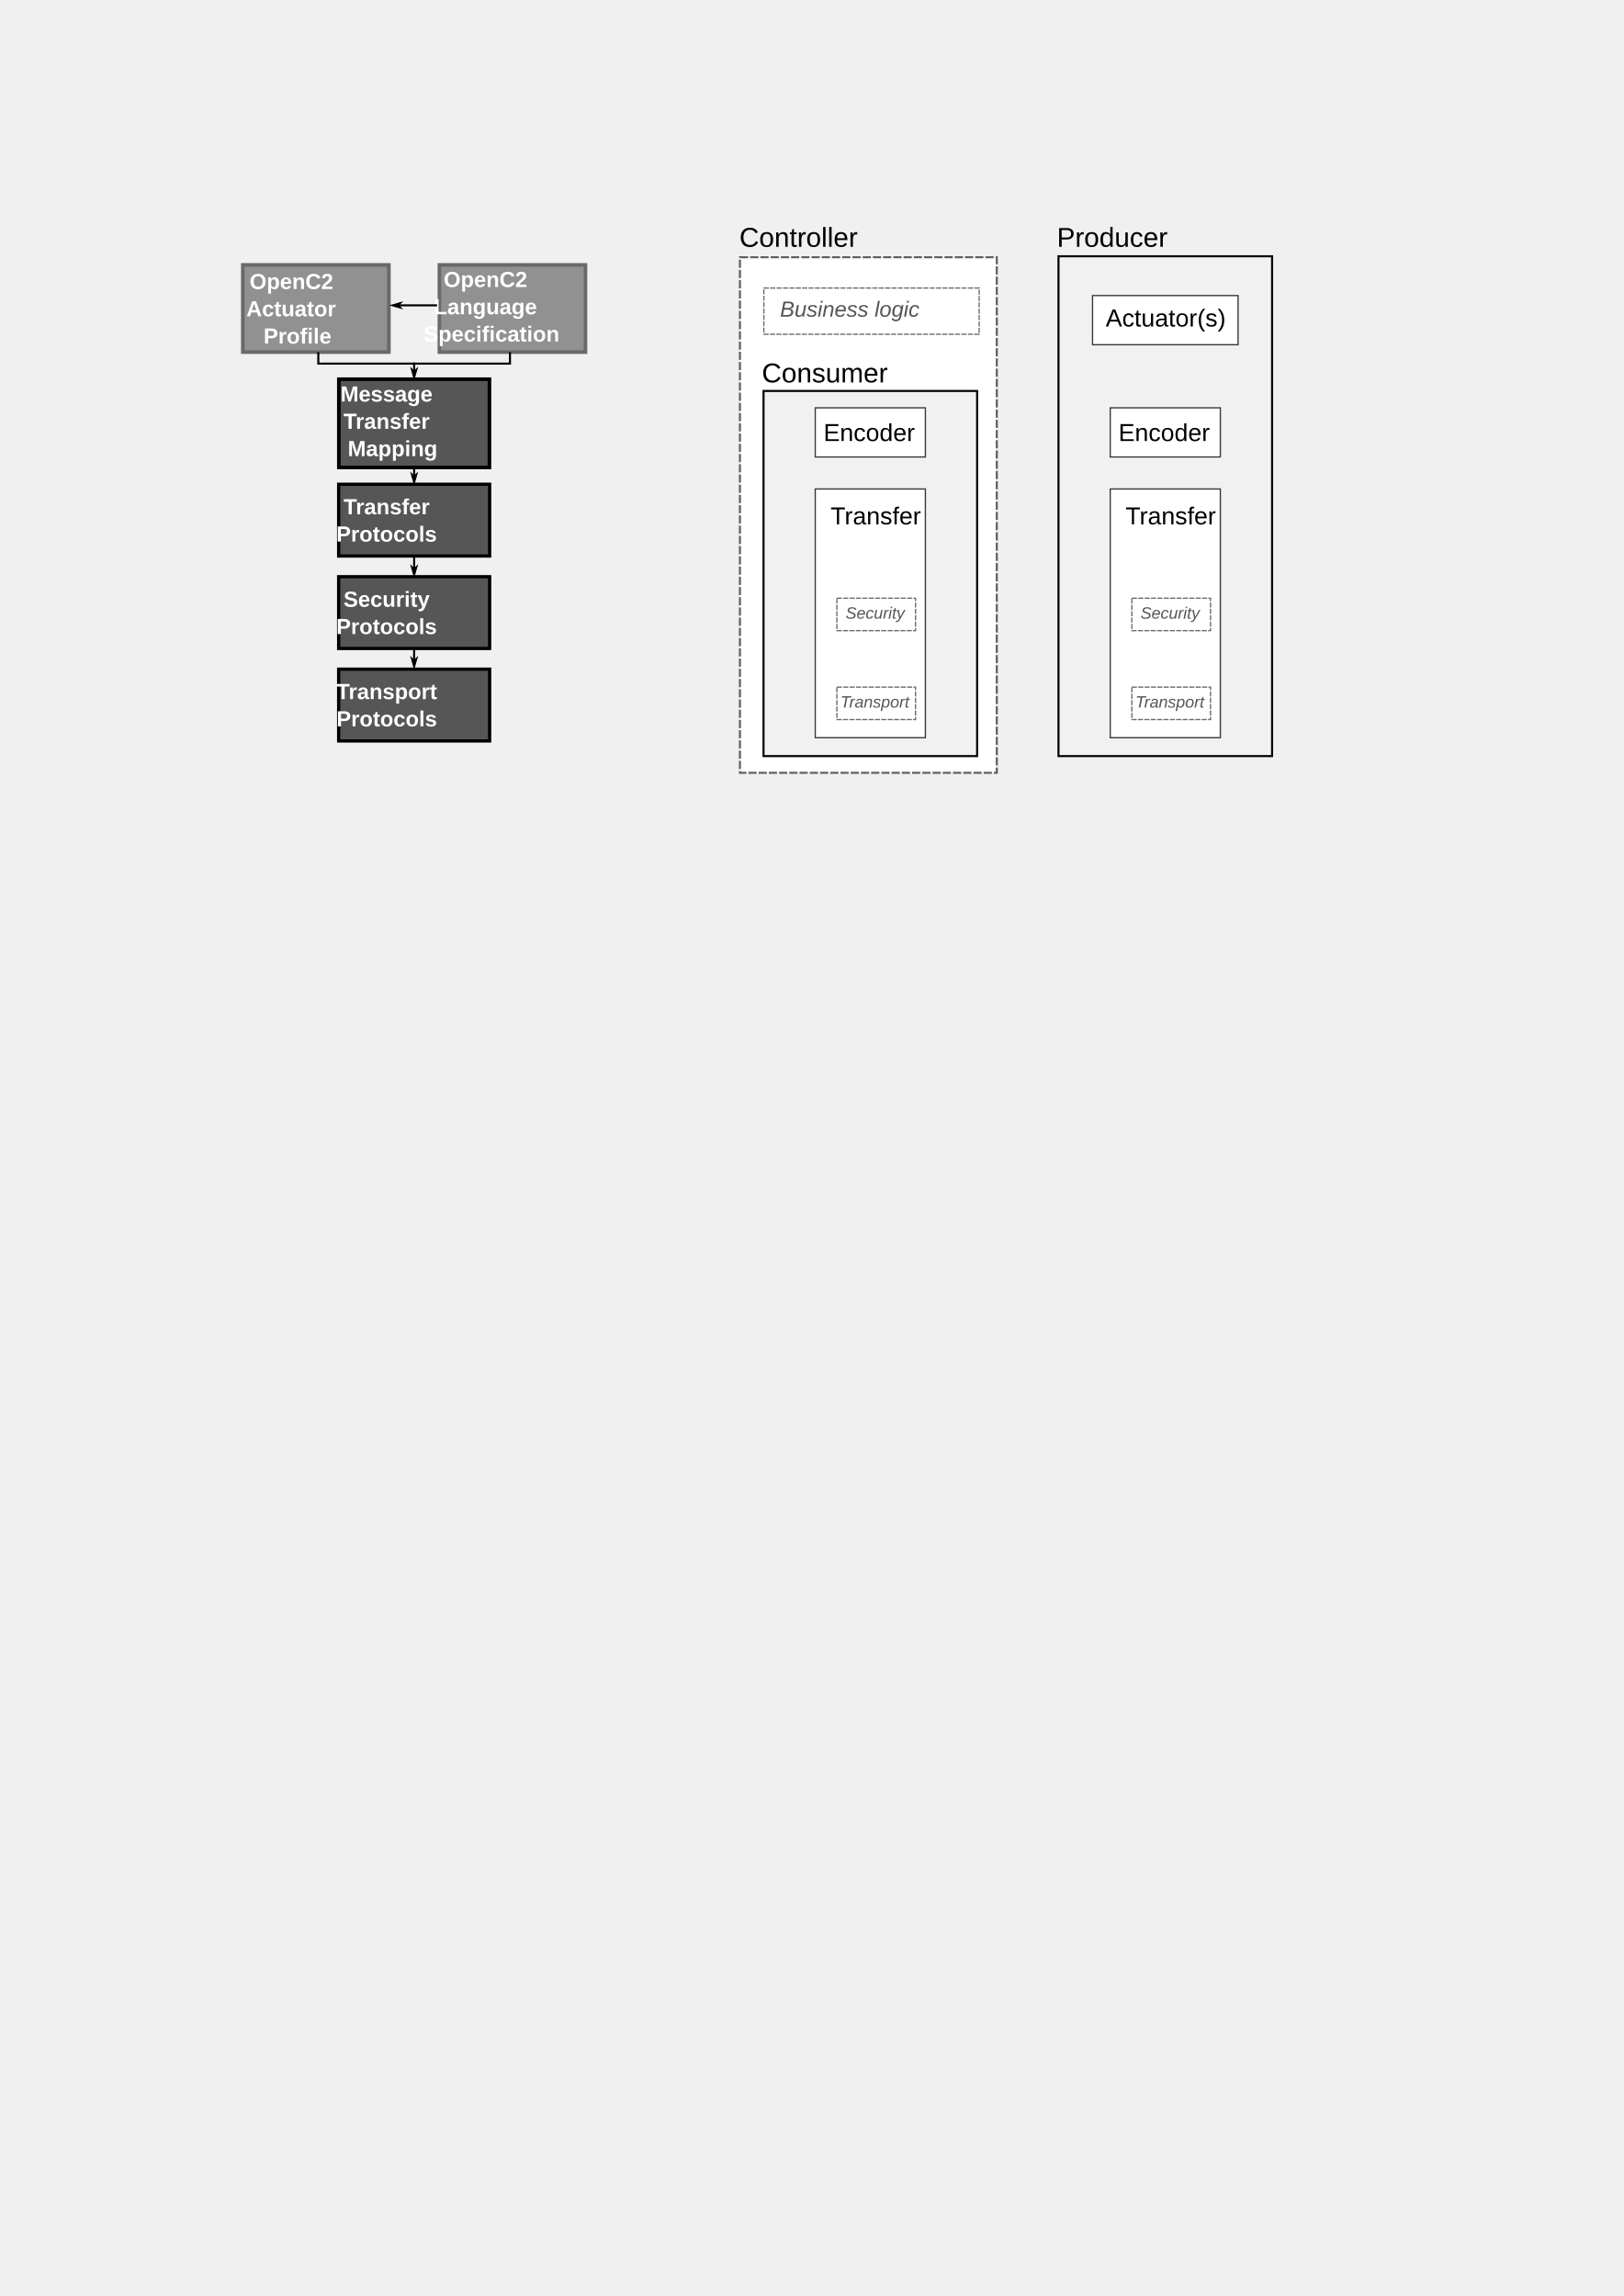
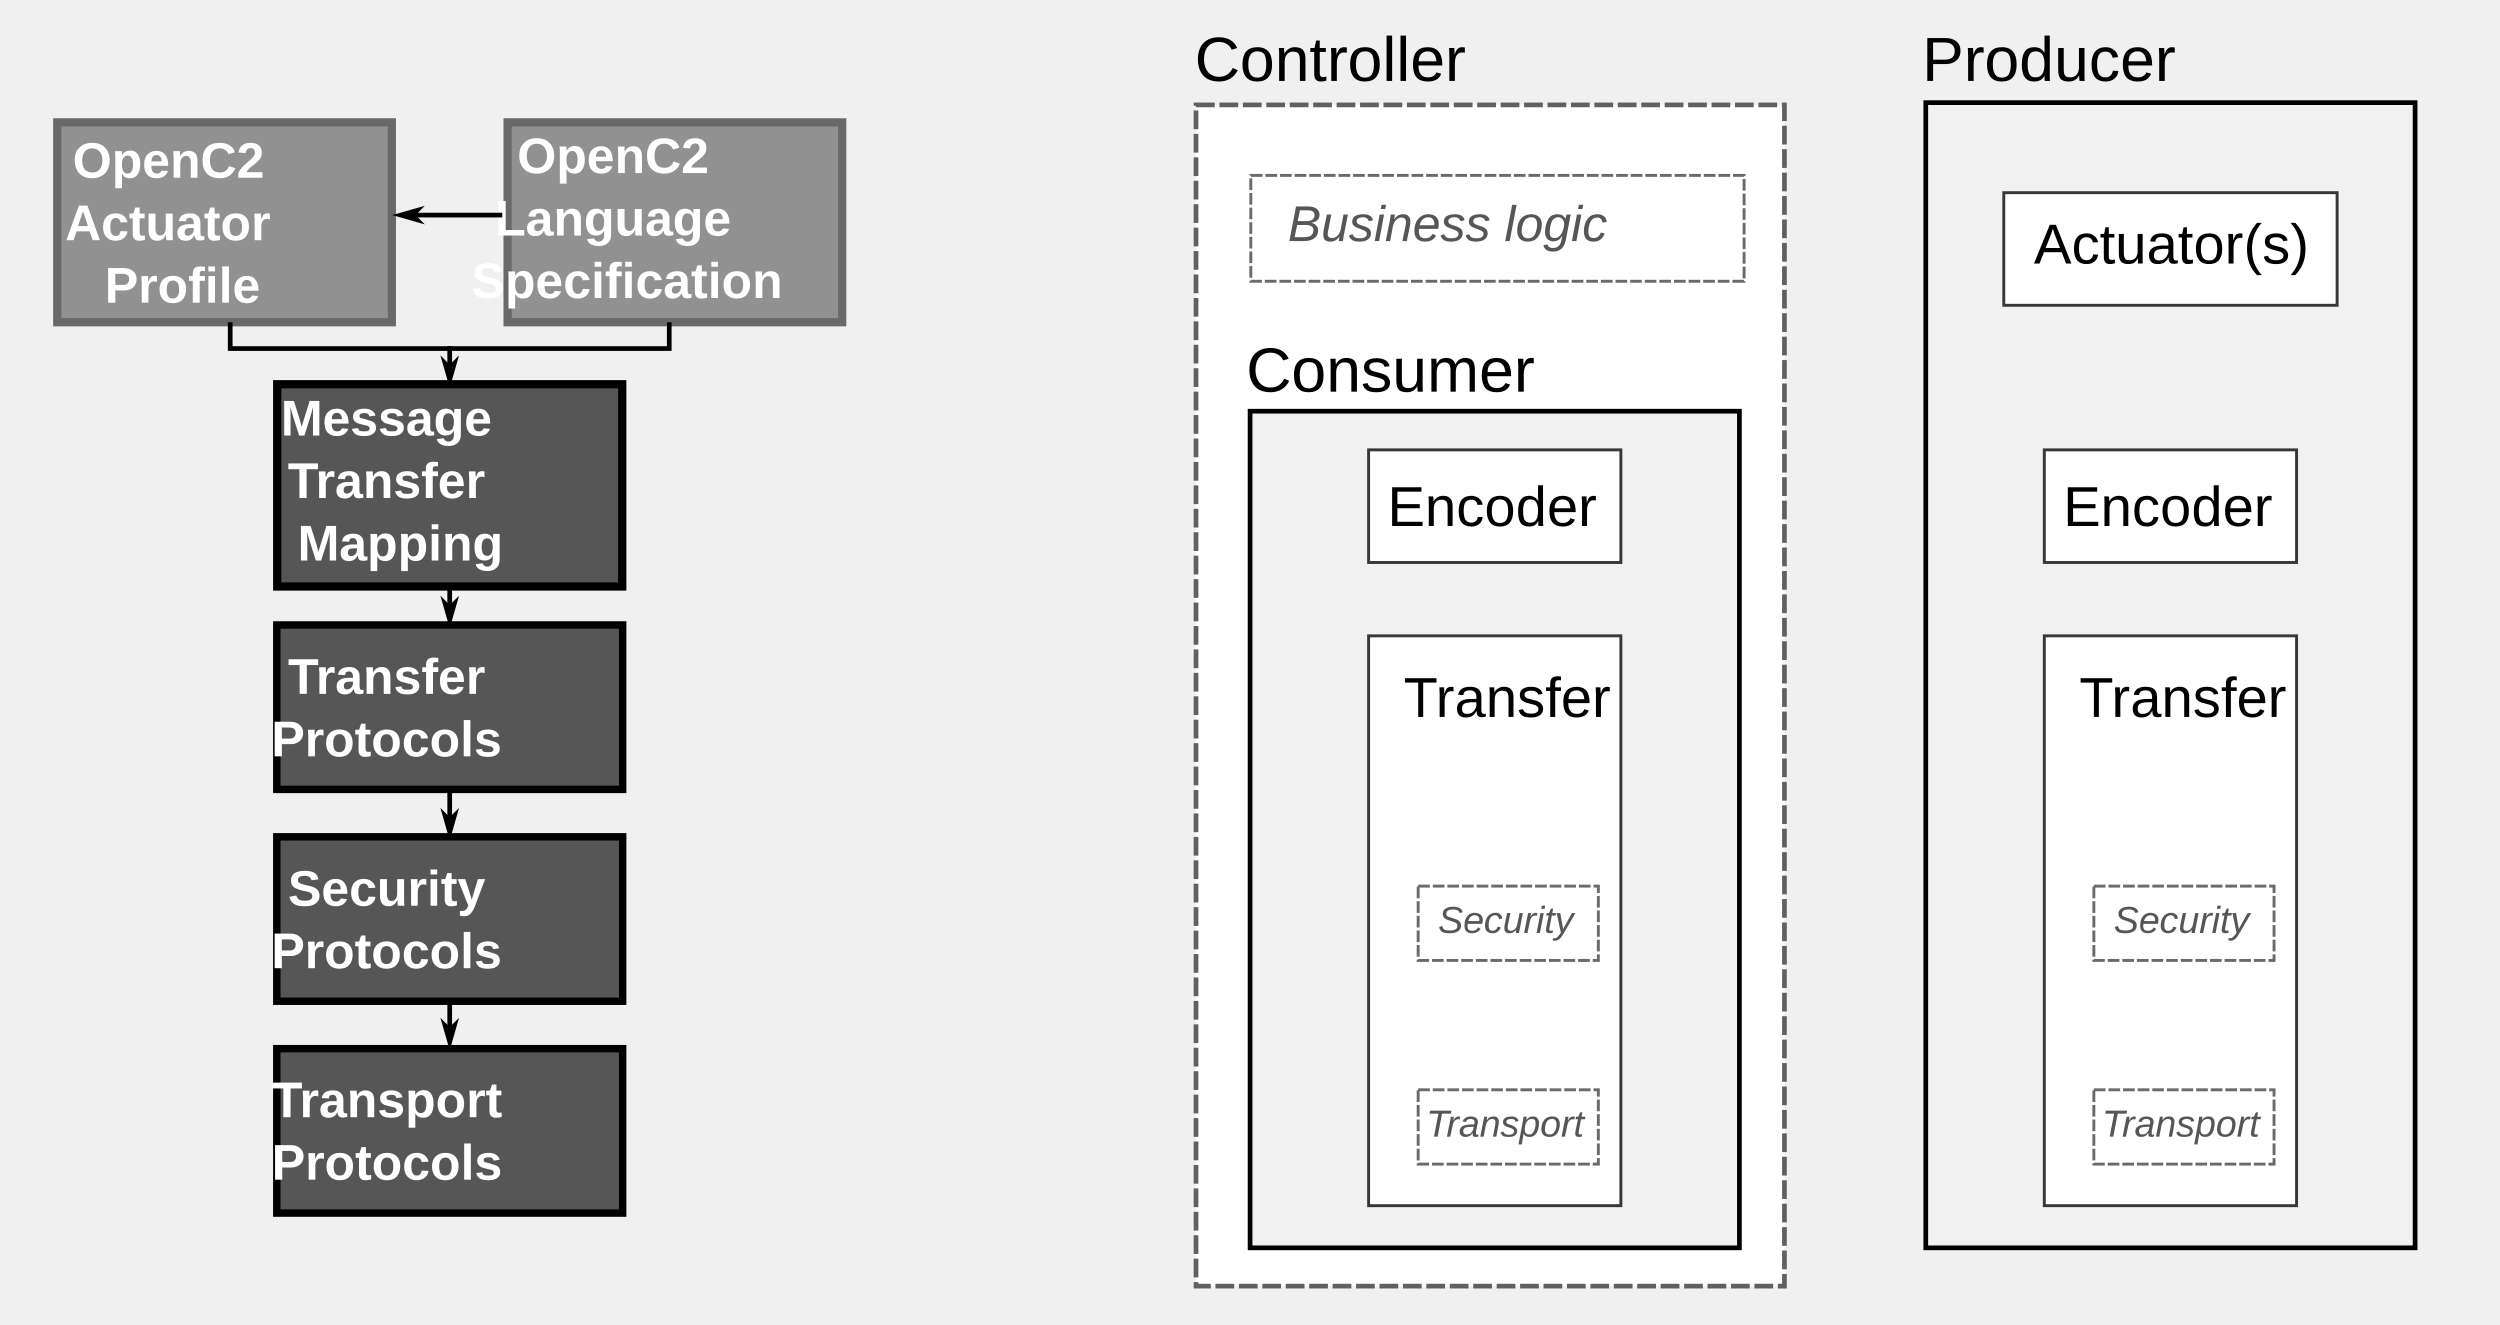
- <svg xmlns="http://www.w3.org/2000/svg" width="210mm" height="297mm" viewBox="0 0 210 297" version="1.1" id="svg1">
+ <svg xmlns="http://www.w3.org/2000/svg" width="162.033mm" height="85.875mm" viewBox="-3 -2 141.145 74.805" version="1.1" id="svg1">
  <defs id="defs1">
    <marker style="overflow:visible" id="Arrow1Send-3" refX="0" refY="0" orient="auto" markerWidth="2.443" markerHeight="1.396" preserveAspectRatio="xMidYMid" markerUnits="userSpaceOnUse" viewBox="0 0 4.443 2.539">
      <path transform="matrix(-0.2,0,0,-0.2,-1.2,0)" style="fill:context-stroke;fill-rule:evenodd;stroke:context-stroke;stroke-width:1pt" d="M 0,0 5,-5 -12.5,0 5,5 Z" id="path8559-2" />
    </marker>
    <marker style="overflow:visible" id="Arrow1Send" refX="0" refY="0" orient="auto" markerWidth="1.843" markerHeight="1.053" preserveAspectRatio="xMidYMid" markerUnits="userSpaceOnUse" viewBox="0 0 4.443 2.539">
      <path transform="matrix(-0.2,0,0,-0.2,-1.2,0)" style="fill:context-stroke;fill-rule:evenodd;stroke:context-stroke;stroke-width:1pt" d="M 0,0 5,-5 -12.5,0 5,5 Z" id="path8559" />
    </marker>
    <marker style="overflow:visible" id="marker1" refX="0" refY="0" orient="auto" markerWidth="1.443" markerHeight="0.825" preserveAspectRatio="xMidYMid" markerUnits="userSpaceOnUse" viewBox="0 0 4.443 2.539">
      <path transform="matrix(-0.2,0,0,-0.2,-1.2,0)" style="fill:context-stroke;fill-rule:evenodd;stroke:context-stroke;stroke-width:1pt" d="M 0,0 5,-5 -12.5,0 5,5 Z" id="path1" />
    </marker>
    <marker style="overflow:visible" id="marker2" refX="0" refY="0" orient="auto" markerWidth="1.443" markerHeight="0.825" preserveAspectRatio="xMidYMid" markerUnits="userSpaceOnUse" viewBox="0 0 4.443 2.539">
      <path transform="matrix(-0.2,0,0,-0.2,-1.2,0)" style="fill:context-stroke;fill-rule:evenodd;stroke:context-stroke;stroke-width:1pt" d="M 0,0 5,-5 -12.5,0 5,5 Z" id="path2" />
    </marker>
    <marker style="overflow:visible" id="marker3" refX="0" refY="0" orient="auto" markerWidth="1.443" markerHeight="0.825" preserveAspectRatio="xMidYMid" markerUnits="userSpaceOnUse" viewBox="0 0 4.443 2.539">
      <path transform="matrix(-0.2,0,0,-0.2,-1.2,0)" style="fill:context-stroke;fill-rule:evenodd;stroke:context-stroke;stroke-width:1pt" d="M 0,0 5,-5 -12.5,0 5,5 Z" id="path3-1" />
    </marker>
    <marker style="overflow:visible" id="marker4" refX="0" refY="0" orient="auto" markerWidth="1.443" markerHeight="0.825" preserveAspectRatio="xMidYMid" markerUnits="userSpaceOnUse" viewBox="0 0 4.443 2.539">
      <path transform="matrix(-0.2,0,0,-0.2,-1.2,0)" style="fill:context-stroke;fill-rule:evenodd;stroke:context-stroke;stroke-width:1pt" d="M 0,0 5,-5 -12.5,0 5,5 Z" id="path4" />
    </marker>
  </defs>
-   <g id="layer1">
+   <g id="layer1" transform="translate(-31.17292,-29.35488)">
    <rect style="fill:#ffffff;fill-opacity:1;stroke:#606060;stroke-width:0.265;stroke-dasharray:1.058, 0.265;stroke-dashoffset:0;stroke-opacity:1;-inkscape-stroke:none;paint-order:markers fill stroke" id="rect1-8-0-8" width="33.221" height="66.69" x="95.698" y="33.277" />
    <rect style="fill:#f1f1f1;fill-opacity:1;stroke:#000000;stroke-width:0.265;stroke-opacity:1;-inkscape-stroke:none;paint-order:markers fill stroke" id="rect1-8-0" width="27.626" height="47.234" x="98.75" y="50.571" />
    <g id="g16" transform="translate(10.8,-63.6)">
      <rect style="fill:#919191;fill-opacity:1;stroke:#696969;stroke-width:0.465;stroke-miterlimit:4;stroke-dasharray:none;stroke-opacity:1;paint-order:markers fill stroke;stop-color:#000000" id="rect879" width="18.891" height="11.284" x="20.605" y="97.864" rx="0" ry="0" />
      <text xml:space="preserve" style="font-style:normal;font-variant:normal;font-weight:bold;font-stretch:normal;font-size:2.822px;line-height:1.25;font-family:Arial;-inkscape-font-specification:'Arial Bold';fill:#ffffff;fill-opacity:1;stroke-width:0.265" x="30.423" y="100.989" id="text1389">
        <tspan id="tspan1387" style="font-style:normal;font-variant:normal;font-weight:bold;font-stretch:normal;font-size:2.822px;font-family:Arial;-inkscape-font-specification:'Arial Bold';text-align:center;text-anchor:middle;fill:#ffffff;fill-opacity:1;stroke-width:0.265" x="30.423" y="100.989">OpenC2</tspan>
        <tspan style="font-style:normal;font-variant:normal;font-weight:bold;font-stretch:normal;font-size:2.822px;font-family:Arial;-inkscape-font-specification:'Arial Bold';text-align:center;text-anchor:middle;fill:#ffffff;fill-opacity:1;stroke-width:0.265" x="30.423" y="104.516" id="tspan1638"> Actuator </tspan>
        <tspan style="font-style:normal;font-variant:normal;font-weight:bold;font-stretch:normal;font-size:2.822px;font-family:Arial;-inkscape-font-specification:'Arial Bold';text-align:center;text-anchor:middle;fill:#ffffff;fill-opacity:1;stroke-width:0.265" x="30.423" y="108.044" id="tspan2754">Profile</tspan>
      </text>
    </g>
    <g id="g17" transform="translate(10.8,-63.6)">
      <rect style="fill:#919191;fill-opacity:1;stroke:#696969;stroke-width:0.465;stroke-miterlimit:4;stroke-dasharray:none;stroke-opacity:1;paint-order:markers fill stroke;stop-color:#000000" id="rect879-5" width="18.891" height="11.284" x="46.031" y="97.864" rx="0" ry="0" />
      <text xml:space="preserve" style="font-style:normal;font-variant:normal;font-weight:bold;font-stretch:normal;font-size:2.822px;line-height:1.25;font-family:Arial;-inkscape-font-specification:'Arial Bold';fill:#ffffff;fill-opacity:1;stroke-width:0.265" x="55.521" y="100.727" id="text1389-0">
        <tspan id="tspan1387-5" style="font-style:normal;font-variant:normal;font-weight:bold;font-stretch:normal;font-size:2.822px;font-family:Arial;-inkscape-font-specification:'Arial Bold';text-align:center;text-anchor:middle;fill:#ffffff;fill-opacity:1;stroke-width:0.265" x="55.521" y="100.727">OpenC2</tspan>
        <tspan style="font-style:normal;font-variant:normal;font-weight:bold;font-stretch:normal;font-size:2.822px;font-family:Arial;-inkscape-font-specification:'Arial Bold';text-align:center;text-anchor:middle;fill:#ffffff;fill-opacity:1;stroke-width:0.265" x="55.521" y="104.255" id="tspan1638-6">Language</tspan>
        <tspan style="font-style:normal;font-variant:normal;font-weight:bold;font-stretch:normal;font-size:2.822px;font-family:Arial;-inkscape-font-specification:'Arial Bold';text-align:center;text-anchor:middle;fill:#ffffff;fill-opacity:1;stroke-width:0.265" x="55.521" y="107.782" id="tspan2754-3">Specification</tspan>
      </text>
    </g>
    <g id="g12" transform="translate(10.8,-63.6)">
      <rect style="font-variation-settings:normal;vector-effect:none;fill:#565656;fill-opacity:1;stroke:#000000;stroke-width:0.465;stroke-linecap:butt;stroke-linejoin:miter;stroke-miterlimit:4;stroke-dasharray:none;stroke-dashoffset:0;stroke-opacity:1;-inkscape-stroke:none;paint-order:markers fill stroke;stop-color:#000000" id="rect1132" width="19.48" height="11.419" x="33.023" y="112.649" />
      <text xml:space="preserve" style="font-style:normal;font-variant:normal;font-weight:bold;font-stretch:normal;font-size:2.822px;line-height:1.25;font-family:Arial;-inkscape-font-specification:'Arial Bold';fill:#ffffff;fill-opacity:1;stroke-width:0.265" x="42.72" y="115.544" id="text1389-0-7">
        <tspan style="font-style:normal;font-variant:normal;font-weight:bold;font-stretch:normal;font-size:2.822px;font-family:Arial;-inkscape-font-specification:'Arial Bold';text-align:center;text-anchor:middle;fill:#ffffff;fill-opacity:1;stroke-width:0.265" x="42.72" y="115.544" id="tspan2754-3-2">Message</tspan>
        <tspan style="font-style:normal;font-variant:normal;font-weight:bold;font-stretch:normal;font-size:2.822px;font-family:Arial;-inkscape-font-specification:'Arial Bold';text-align:center;text-anchor:middle;fill:#ffffff;fill-opacity:1;stroke-width:0.265" x="42.72" y="119.072" id="tspan5174">Transfer</tspan>
        <tspan style="font-style:normal;font-variant:normal;font-weight:bold;font-stretch:normal;font-size:2.822px;font-family:Arial;-inkscape-font-specification:'Arial Bold';text-align:center;text-anchor:middle;fill:#ffffff;fill-opacity:1;stroke-width:0.265" x="42.72" y="122.6" id="tspan5176">Mapping</tspan>
      </text>
    </g>
    <g id="g13" transform="translate(10.8,-63.6)">
      <rect style="font-variation-settings:normal;vector-effect:none;fill:#565656;fill-opacity:1;stroke:#000000;stroke-width:0.42;stroke-linecap:butt;stroke-linejoin:miter;stroke-miterlimit:4;stroke-dasharray:none;stroke-dashoffset:0;stroke-opacity:1;-inkscape-stroke:none;paint-order:markers fill stroke;stop-color:#000000" id="rect1132-0" width="19.527" height="9.283" x="33" y="126.24" />
      <text xml:space="preserve" style="font-style:normal;font-variant:normal;font-weight:bold;font-stretch:normal;font-size:2.822px;line-height:1.25;font-family:Arial;-inkscape-font-specification:'Arial Bold';fill:#ffffff;fill-opacity:1;stroke-width:0.265" x="42.729" y="126.6" id="text1389-0-7-6">
        <tspan style="font-style:normal;font-variant:normal;font-weight:bold;font-stretch:normal;font-size:2.822px;font-family:Arial;-inkscape-font-specification:'Arial Bold';text-align:center;text-anchor:middle;fill:#ffffff;fill-opacity:1;stroke-width:0.265" x="42.729" y="126.6" id="tspan2754-3-2-0" />
        <tspan style="font-style:normal;font-variant:normal;font-weight:bold;font-stretch:normal;font-size:2.822px;font-family:Arial;-inkscape-font-specification:'Arial Bold';text-align:center;text-anchor:middle;fill:#ffffff;fill-opacity:1;stroke-width:0.265" x="42.729" y="130.128" id="tspan5174-4">Transfer</tspan>
        <tspan style="font-style:normal;font-variant:normal;font-weight:bold;font-stretch:normal;font-size:2.822px;font-family:Arial;-inkscape-font-specification:'Arial Bold';text-align:center;text-anchor:middle;fill:#ffffff;fill-opacity:1;stroke-width:0.265" x="42.729" y="133.656" id="tspan599">Protocols</tspan>
        <tspan style="font-style:normal;font-variant:normal;font-weight:bold;font-stretch:normal;font-size:2.822px;font-family:Arial;-inkscape-font-specification:'Arial Bold';text-align:center;text-anchor:middle;fill:#ffffff;fill-opacity:1;stroke-width:0.265" x="42.729" y="137.184" id="tspan5176-0" />
      </text>
    </g>
    <path style="fill:none;stroke:#000000;stroke-width:0.265px;stroke-linecap:butt;stroke-linejoin:miter;stroke-opacity:1" d="m 41.169,45.548 v 1.486 h 24.788 v -1.486" id="path8341" />
    <path style="fill:none;stroke:#000000;stroke-width:0.265;stroke-linecap:butt;stroke-linejoin:miter;stroke-dasharray:none;stroke-opacity:1;marker-end:url(#Arrow1Send)" d="m 53.563,46.9 v 1.62" id="path8456" />
    <path style="fill:none;stroke:#000000;stroke-width:0.265;stroke-linecap:butt;stroke-linejoin:miter;stroke-dasharray:none;stroke-opacity:1;marker-end:url(#Arrow1Send)" d="m 53.563,60.477 v 1.612" id="path8458" />
    <path style="fill:none;stroke:#000000;stroke-width:0.265;stroke-linecap:butt;stroke-linejoin:miter;stroke-dasharray:none;stroke-opacity:1;marker-end:url(#Arrow1Send)" d="m 53.563,71.794 v 2.276" id="path8460" />
    <path style="fill:none;stroke:#000000;stroke-width:0.265;stroke-linecap:butt;stroke-linejoin:miter;stroke-dasharray:none;stroke-opacity:1;marker-end:url(#Arrow1Send)" d="m 53.563,83.776 v 2.141" id="path8462" />
    <path style="font-variation-settings:normal;fill:none;fill-opacity:1;stroke:#000000;stroke-width:0.265;stroke-linecap:butt;stroke-linejoin:miter;stroke-miterlimit:4;stroke-dasharray:none;stroke-dashoffset:0;stroke-opacity:1;marker-end:url(#Arrow1Send);stop-color:#000000" d="M 56.53,39.498 H 51.058" id="path764" />
    <g id="g14" transform="translate(10.8,-63.6)">
      <rect style="font-variation-settings:normal;vector-effect:none;fill:#565656;fill-opacity:1;stroke:#000000;stroke-width:0.42;stroke-linecap:butt;stroke-linejoin:miter;stroke-miterlimit:4;stroke-dasharray:none;stroke-dashoffset:0;stroke-opacity:1;-inkscape-stroke:none;paint-order:markers fill stroke;stop-color:#000000" id="rect1132-7" width="19.527" height="9.283" x="33" y="138.2" />
      <text xml:space="preserve" style="font-style:normal;font-variant:normal;font-weight:bold;font-stretch:normal;font-size:2.822px;line-height:1.25;font-family:Arial;-inkscape-font-specification:'Arial Bold';fill:#ffffff;fill-opacity:1;stroke-width:0.265" x="42.729" y="138.561" id="text1389-0-7-6-6">
        <tspan style="font-style:normal;font-variant:normal;font-weight:bold;font-stretch:normal;font-size:2.822px;font-family:Arial;-inkscape-font-specification:'Arial Bold';text-align:center;text-anchor:middle;fill:#ffffff;fill-opacity:1;stroke-width:0.265" x="42.729" y="138.561" id="tspan2754-3-2-0-3" />
        <tspan style="font-style:normal;font-variant:normal;font-weight:bold;font-stretch:normal;font-size:2.822px;font-family:Arial;-inkscape-font-specification:'Arial Bold';text-align:center;text-anchor:middle;fill:#ffffff;fill-opacity:1;stroke-width:0.265" x="42.729" y="142.089" id="tspan5174-4-0">Security</tspan>
        <tspan style="font-style:normal;font-variant:normal;font-weight:bold;font-stretch:normal;font-size:2.822px;font-family:Arial;-inkscape-font-specification:'Arial Bold';text-align:center;text-anchor:middle;fill:#ffffff;fill-opacity:1;stroke-width:0.265" x="42.729" y="145.616" id="tspan599-8">Protocols</tspan>
        <tspan style="font-style:normal;font-variant:normal;font-weight:bold;font-stretch:normal;font-size:2.822px;font-family:Arial;-inkscape-font-specification:'Arial Bold';text-align:center;text-anchor:middle;fill:#ffffff;fill-opacity:1;stroke-width:0.265" x="42.729" y="149.144" id="tspan5176-0-4" />
      </text>
    </g>
    <g id="g15" transform="translate(10.8,-63.6)">
      <rect style="font-variation-settings:normal;vector-effect:none;fill:#565656;fill-opacity:1;stroke:#000000;stroke-width:0.42;stroke-linecap:butt;stroke-linejoin:miter;stroke-miterlimit:4;stroke-dasharray:none;stroke-dashoffset:0;stroke-opacity:1;-inkscape-stroke:none;paint-order:markers fill stroke;stop-color:#000000" id="rect1132-09" width="19.527" height="9.283" x="33" y="150.161" />
      <text xml:space="preserve" style="font-style:normal;font-variant:normal;font-weight:bold;font-stretch:normal;font-size:2.822px;line-height:1.25;font-family:Arial;-inkscape-font-specification:'Arial Bold';fill:#ffffff;fill-opacity:1;stroke-width:0.265" x="42.75" y="150.504" id="text1389-0-7-6-5">
        <tspan style="font-style:normal;font-variant:normal;font-weight:bold;font-stretch:normal;font-size:2.822px;font-family:Arial;-inkscape-font-specification:'Arial Bold';text-align:center;text-anchor:middle;fill:#ffffff;fill-opacity:1;stroke-width:0.265" x="42.75" y="150.504" id="tspan2754-3-2-0-4" />
        <tspan style="font-style:normal;font-variant:normal;font-weight:bold;font-stretch:normal;font-size:2.822px;font-family:Arial;-inkscape-font-specification:'Arial Bold';text-align:center;text-anchor:middle;fill:#ffffff;fill-opacity:1;stroke-width:0.265" x="42.75" y="154.032" id="tspan5174-4-2">Transport</tspan>
        <tspan style="font-style:normal;font-variant:normal;font-weight:bold;font-stretch:normal;font-size:2.822px;font-family:Arial;-inkscape-font-specification:'Arial Bold';text-align:center;text-anchor:middle;fill:#ffffff;fill-opacity:1;stroke-width:0.265" x="42.75" y="157.56" id="tspan599-1">Protocols</tspan>
        <tspan style="font-style:normal;font-variant:normal;font-weight:bold;font-stretch:normal;font-size:2.822px;font-family:Arial;-inkscape-font-specification:'Arial Bold';text-align:center;text-anchor:middle;fill:#ffffff;fill-opacity:1;stroke-width:0.265" x="42.75" y="161.088" id="tspan5176-0-9" />
      </text>
    </g>
    <text xml:space="preserve" style="font-style:normal;font-variant:normal;font-weight:normal;font-stretch:normal;font-size:3.528px;line-height:1.25;font-family:Arial;-inkscape-font-specification:Arial;stroke-width:0.265" x="98.539" y="49.469" id="text2">
      <tspan id="tspan2" style="font-style:normal;font-variant:normal;font-weight:normal;font-stretch:normal;font-size:3.528px;font-family:Arial;-inkscape-font-specification:Arial;stroke-width:0.265" x="98.539" y="49.469">Consumer</tspan>
    </text>
    <text xml:space="preserve" style="font-style:normal;font-variant:normal;font-weight:normal;font-stretch:normal;font-size:3.528px;line-height:1.25;font-family:Arial;-inkscape-font-specification:Arial;stroke-width:0.265" x="95.631" y="31.923" id="text2-5">
      <tspan id="tspan2-8" style="font-style:normal;font-variant:normal;font-weight:normal;font-stretch:normal;font-size:3.528px;font-family:Arial;-inkscape-font-specification:Arial;stroke-width:0.265" x="95.631" y="31.923">Controller</tspan>
    </text>
    <rect style="opacity:1;fill:#ffffff;fill-opacity:1;stroke:#373737;stroke-width:0.165;stroke-linecap:butt;stroke-linejoin:miter;stroke-miterlimit:4;stroke-dasharray:none;stroke-dashoffset:0;stroke-opacity:1;paint-order:markers fill stroke" id="rect17" width="14.242" height="6.358" x="105.442" y="52.754" />
    <text xml:space="preserve" style="font-style:normal;font-variant:normal;font-weight:normal;font-stretch:normal;font-size:3.175px;line-height:1.25;font-family:Arial;-inkscape-font-specification:Arial;stroke-width:0.265" x="106.503" y="57.051" id="text17">
      <tspan id="tspan17" style="font-style:normal;font-variant:normal;font-weight:normal;font-stretch:normal;font-size:3.175px;font-family:Arial;-inkscape-font-specification:Arial;stroke-width:0.265" x="106.503" y="57.051">Encoder</tspan>
    </text>
    <rect style="fill:#ffffff;fill-opacity:1;stroke:#373737;stroke-width:0.165;stroke-linecap:butt;stroke-linejoin:miter;stroke-miterlimit:4;stroke-dasharray:none;stroke-dashoffset:0;stroke-opacity:1;paint-order:markers fill stroke" id="rect17-7" width="14.242" height="32.172" x="105.442" y="63.253" />
    <text xml:space="preserve" style="font-style:normal;font-variant:normal;font-weight:normal;font-stretch:normal;font-size:3.175px;line-height:1.25;font-family:Arial;-inkscape-font-specification:Arial;stroke-width:0.265" x="107.415" y="67.831" id="text17-4">
      <tspan id="tspan17-1" style="font-style:normal;font-variant:normal;font-weight:normal;font-stretch:normal;font-size:3.175px;font-family:Arial;-inkscape-font-specification:Arial;stroke-width:0.265" x="107.415" y="67.831">Transfer</tspan>
    </text>
    <g id="g18" transform="translate(18.08037,-64.65833)">
      <rect style="opacity:1;fill:#ffffff;fill-opacity:1;stroke:#6a6a6a;stroke-width:0.165;stroke-linecap:butt;stroke-linejoin:miter;stroke-miterlimit:4;stroke-dasharray:0.66, 0.165;stroke-dashoffset:0;stroke-opacity:1;paint-order:markers fill stroke" id="rect18" width="10.173" height="4.196" x="90.159" y="142.041" />
      <text xml:space="preserve" style="font-style:italic;font-variant:normal;font-weight:normal;font-stretch:normal;font-size:2.117px;line-height:1.25;font-family:Arial;-inkscape-font-specification:'Arial Italic';fill:#565656;fill-opacity:1;stroke-width:0.265" x="91.283" y="144.687" id="text17-4-2">
        <tspan id="tspan17-1-5" style="font-style:italic;font-variant:normal;font-weight:normal;font-stretch:normal;font-size:2.117px;font-family:Arial;-inkscape-font-specification:'Arial Italic';fill:#565656;fill-opacity:1;stroke-width:0.265" x="91.283" y="144.687">Security</tspan>
      </text>
    </g>
    <g id="g18-2" transform="translate(2.792711,-39.30018)">
      <rect style="opacity:1;fill:#ffffff;fill-opacity:1;stroke:#6a6a6a;stroke-width:0.165;stroke-linecap:butt;stroke-linejoin:miter;stroke-miterlimit:4;stroke-dasharray:0.66, 0.165;stroke-dashoffset:0;stroke-opacity:1;paint-order:markers fill stroke" id="rect18-3" width="27.849" height="5.977" x="95.999" y="76.558" />
      <text xml:space="preserve" style="font-style:italic;font-variant:normal;font-weight:normal;font-stretch:normal;font-size:2.822px;line-height:1.25;font-family:Arial;-inkscape-font-specification:'Arial Italic';text-align:center;text-anchor:middle;fill:#565656;fill-opacity:1;stroke-width:0.265" x="109.847" y="76.736" id="text17-4-2-8">
        <tspan id="tspan17-1-5-7" style="font-style:italic;font-variant:normal;font-weight:normal;font-stretch:normal;font-size:2.822px;font-family:Arial;-inkscape-font-specification:'Arial Italic';text-align:center;text-anchor:middle;fill:#565656;fill-opacity:1;stroke-width:0.265" x="109.847" y="76.736" />
        <tspan style="font-style:italic;font-variant:normal;font-weight:normal;font-stretch:normal;font-size:2.822px;font-family:Arial;-inkscape-font-specification:'Arial Italic';text-align:center;text-anchor:middle;fill:#565656;fill-opacity:1;stroke-width:0.265" x="109.847" y="80.264" id="tspan26">Business logic</tspan>
      </text>
    </g>
    <g id="g20" transform="translate(16.87516,-64.65833)">
      <g id="g19">
        <rect style="fill:#ffffff;fill-opacity:1;stroke:#6a6a6a;stroke-width:0.165;stroke-linecap:butt;stroke-linejoin:miter;stroke-miterlimit:4;stroke-dasharray:0.66, 0.165;stroke-dashoffset:0;stroke-opacity:1;paint-order:markers fill stroke" id="rect18-8" width="10.173" height="4.196" x="91.364" y="153.541" />
        <text xml:space="preserve" style="font-style:italic;font-variant:normal;font-weight:normal;font-stretch:normal;font-size:2.117px;line-height:1.25;font-family:Arial;-inkscape-font-specification:'Arial Italic';fill:#565656;fill-opacity:1;stroke-width:0.265" x="91.822" y="156.186" id="text17-4-2-0">
          <tspan id="tspan17-1-5-4" style="font-style:italic;font-variant:normal;font-weight:normal;font-stretch:normal;font-size:2.117px;font-family:Arial;-inkscape-font-specification:'Arial Italic';fill:#565656;fill-opacity:1;stroke-width:0.265" x="91.822" y="156.186">Transport</tspan>
        </text>
      </g>
    </g>
    <rect style="fill:#f1f1f1;fill-opacity:1;stroke:#000000;stroke-width:0.265;stroke-opacity:1;-inkscape-stroke:none;paint-order:markers fill stroke" id="rect20" width="27.626" height="64.655" x="136.899" y="33.15" />
    <text xml:space="preserve" style="font-style:normal;font-variant:normal;font-weight:normal;font-stretch:normal;font-size:3.528px;line-height:1.25;font-family:Arial;-inkscape-font-specification:Arial;stroke-width:0.265" x="136.688" y="31.925" id="text20">
      <tspan id="tspan20" style="font-style:normal;font-variant:normal;font-weight:normal;font-stretch:normal;font-size:3.528px;font-family:Arial;-inkscape-font-specification:Arial;stroke-width:0.265" x="136.688" y="31.925">Producer</tspan>
    </text>
    <rect style="opacity:1;fill:#ffffff;fill-opacity:1;stroke:#373737;stroke-width:0.165;stroke-linecap:butt;stroke-linejoin:miter;stroke-miterlimit:4;stroke-dasharray:none;stroke-dashoffset:0;stroke-opacity:1;paint-order:markers fill stroke" id="rect21" width="14.242" height="6.358" x="143.591" y="52.754" />
    <text xml:space="preserve" style="font-style:normal;font-variant:normal;font-weight:normal;font-stretch:normal;font-size:3.175px;line-height:1.25;font-family:Arial;-inkscape-font-specification:Arial;stroke-width:0.265" x="144.652" y="57.051" id="text21">
      <tspan id="tspan21" style="font-style:normal;font-variant:normal;font-weight:normal;font-stretch:normal;font-size:3.175px;font-family:Arial;-inkscape-font-specification:Arial;stroke-width:0.265" x="144.652" y="57.051">Encoder</tspan>
    </text>
    <rect style="fill:#ffffff;fill-opacity:1;stroke:#373737;stroke-width:0.165;stroke-linecap:butt;stroke-linejoin:miter;stroke-miterlimit:4;stroke-dasharray:none;stroke-dashoffset:0;stroke-opacity:1;paint-order:markers fill stroke" id="rect22" width="14.242" height="32.172" x="143.591" y="63.253" />
    <text xml:space="preserve" style="font-style:normal;font-variant:normal;font-weight:normal;font-stretch:normal;font-size:3.175px;line-height:1.25;font-family:Arial;-inkscape-font-specification:Arial;stroke-width:0.265" x="145.564" y="67.831" id="text22">
      <tspan id="tspan22" style="font-style:normal;font-variant:normal;font-weight:normal;font-stretch:normal;font-size:3.175px;font-family:Arial;-inkscape-font-specification:Arial;stroke-width:0.265" x="145.564" y="67.831">Transfer</tspan>
    </text>
    <g id="g23" transform="translate(56.22926,-64.65833)">
      <rect style="opacity:1;fill:#ffffff;fill-opacity:1;stroke:#6a6a6a;stroke-width:0.165;stroke-linecap:butt;stroke-linejoin:miter;stroke-miterlimit:4;stroke-dasharray:0.66, 0.165;stroke-dashoffset:0;stroke-opacity:1;paint-order:markers fill stroke" id="rect23" width="10.173" height="4.196" x="90.159" y="142.041" />
      <text xml:space="preserve" style="font-style:italic;font-variant:normal;font-weight:normal;font-stretch:normal;font-size:2.117px;line-height:1.25;font-family:Arial;-inkscape-font-specification:'Arial Italic';fill:#565656;fill-opacity:1;stroke-width:0.265" x="91.283" y="144.687" id="text23">
        <tspan id="tspan23" style="font-style:italic;font-variant:normal;font-weight:normal;font-stretch:normal;font-size:2.117px;font-family:Arial;-inkscape-font-specification:'Arial Italic';fill:#565656;fill-opacity:1;stroke-width:0.265" x="91.283" y="144.687">Security</tspan>
      </text>
    </g>
    <g id="g25" transform="translate(55.02406,-64.65833)">
      <g id="g24">
        <rect style="fill:#ffffff;fill-opacity:1;stroke:#6a6a6a;stroke-width:0.165;stroke-linecap:butt;stroke-linejoin:miter;stroke-miterlimit:4;stroke-dasharray:0.66, 0.165;stroke-dashoffset:0;stroke-opacity:1;paint-order:markers fill stroke" id="rect24" width="10.173" height="4.196" x="91.364" y="153.541" />
        <text xml:space="preserve" style="font-style:italic;font-variant:normal;font-weight:normal;font-stretch:normal;font-size:2.117px;line-height:1.25;font-family:Arial;-inkscape-font-specification:'Arial Italic';fill:#565656;fill-opacity:1;stroke-width:0.265" x="91.822" y="156.186" id="text24">
          <tspan id="tspan24" style="font-style:italic;font-variant:normal;font-weight:normal;font-stretch:normal;font-size:2.117px;font-family:Arial;-inkscape-font-specification:'Arial Italic';fill:#565656;fill-opacity:1;stroke-width:0.265" x="91.822" y="156.186">Transport</tspan>
        </text>
      </g>
    </g>
    <g id="g26" transform="translate(15.91939,-60.95417)">
      <rect style="opacity:1;fill:#ffffff;fill-opacity:1;stroke:#373737;stroke-width:0.165;stroke-linecap:butt;stroke-linejoin:miter;stroke-miterlimit:4;stroke-dasharray:none;stroke-dashoffset:0;stroke-opacity:1;paint-order:markers fill stroke" id="rect25" width="18.82" height="6.358" x="125.383" y="99.187" />
      <text xml:space="preserve" style="font-style:normal;font-variant:normal;font-weight:normal;font-stretch:normal;font-size:3.175px;line-height:1.25;font-family:Arial;-inkscape-font-specification:Arial;stroke-width:0.265" x="127.089" y="103.188" id="text25">
        <tspan id="tspan25" style="font-style:normal;font-variant:normal;font-weight:normal;font-stretch:normal;font-size:3.175px;font-family:Arial;-inkscape-font-specification:Arial;stroke-width:0.265" x="127.089" y="103.188">Actuator(s)</tspan>
      </text>
    </g>
  </g>
</svg>
